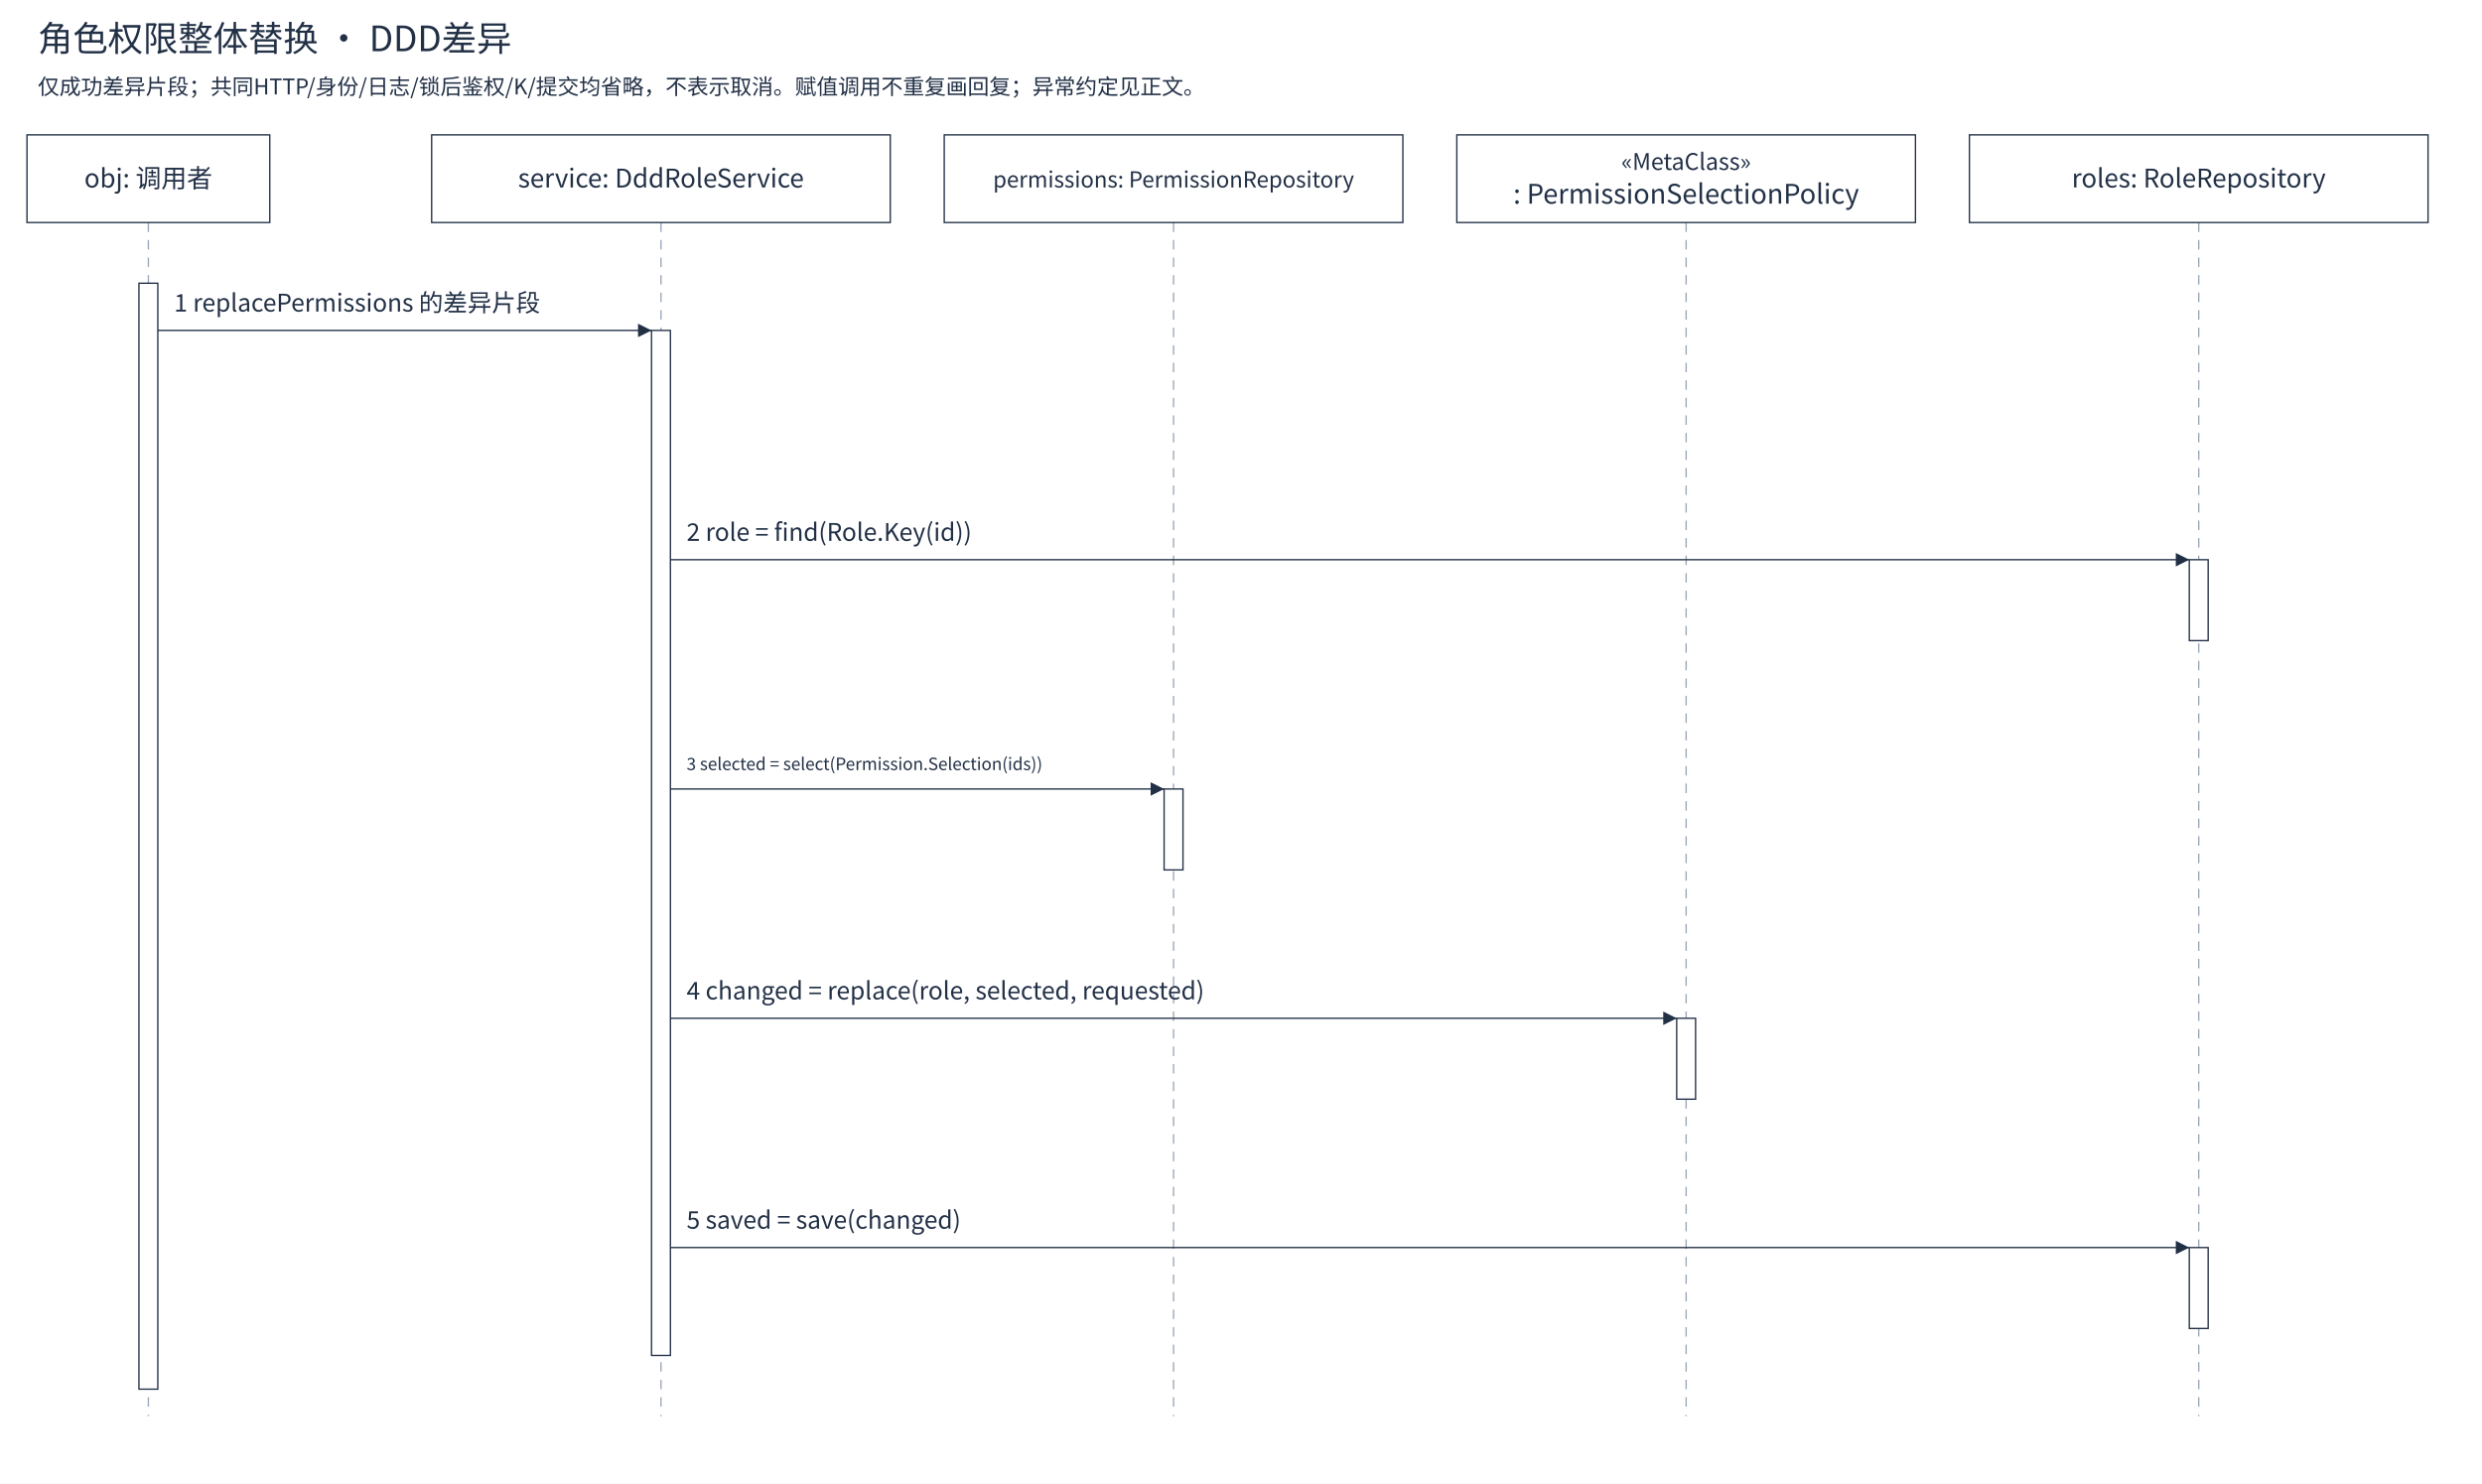
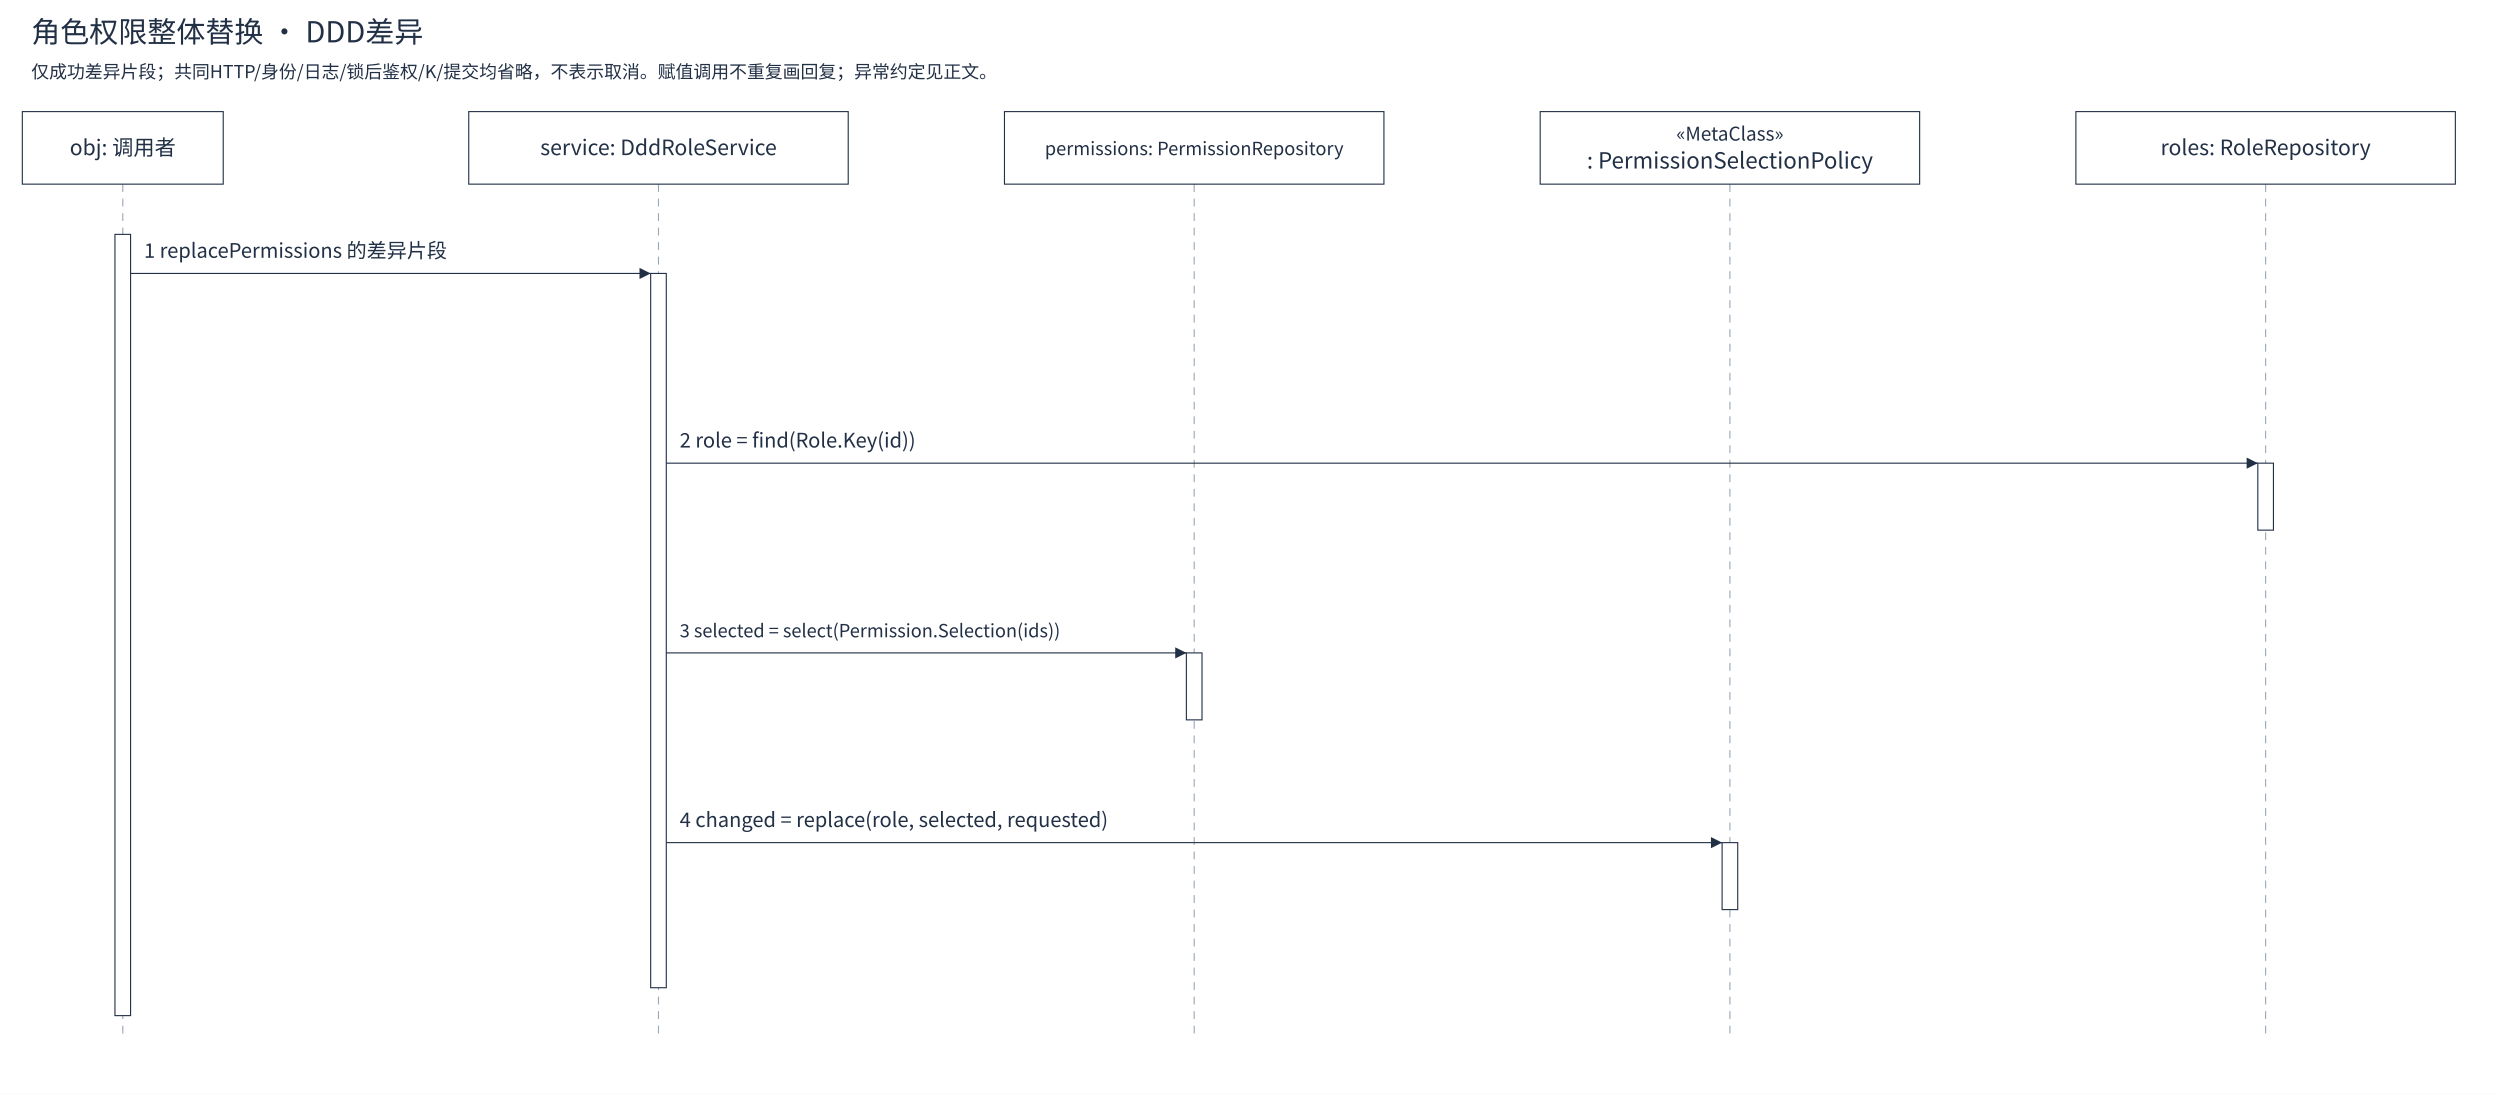
- <svg xmlns="http://www.w3.org/2000/svg" width="1840" height="1100" viewBox="0 0 1840 1100">
+ <svg xmlns="http://www.w3.org/2000/svg" width="2240" height="980" viewBox="0 0 2240 980">
  <defs>
    <marker id="open" markerWidth="12" markerHeight="12" refX="11" refY="6" orient="auto">
      <path d="M1,1 L11,6 L1,11" fill="none" stroke="#223046" stroke-width="1.5" />
    </marker>
    <marker id="triangle" markerWidth="14" markerHeight="14" refX="13" refY="7" orient="auto">
      <path d="M1,1 L13,7 L1,13 Z" fill="white" stroke="#245a93" stroke-width="1.4" />
    </marker>
    <marker id="filled" markerWidth="12" markerHeight="12" refX="11" refY="6" orient="auto">
      <path d="M1,1 L11,6 L1,11 Z" fill="#223046" />
    </marker>
  </defs>
  <rect width="100%" height="100%" fill="white" />
  <g font-family="Microsoft YaHei,Noto Sans CJK SC,Arial,sans-serif">
    <text x="28" y="38" font-size="26" text-anchor="start" fill="#223046">角色权限整体替换 · DDD差异</text>
    <text x="28" y="70" font-size="16" text-anchor="start" fill="#223046">仅成功差异片段；共同HTTP/身份/日志/锁后鉴权/K/提交均省略，不表示取消。赋值调用不重复画回复；异常约定见正文。</text>
-     <path d="M110,165V1050" stroke="#9aa7b7" stroke-dasharray="7 6" />
+     <path d="M110,165V930" stroke="#9aa7b7" stroke-dasharray="7 6" />
    <rect x="20" y="100" width="180" height="65" fill="white" stroke="#223046" />
    <text x="110" y="139" font-size="19" text-anchor="middle" fill="#223046">obj: 调用者</text>
-     <path d="M490,165V1050" stroke="#9aa7b7" stroke-dasharray="7 6" />
-     <rect x="320" y="100" width="340" height="65" fill="white" stroke="#223046" />
-     <text x="490" y="139" font-size="19" text-anchor="middle" fill="#223046">service: DddRoleService</text>
-     <path d="M870,165V1050" stroke="#9aa7b7" stroke-dasharray="7 6" />
-     <rect x="700" y="100" width="340" height="65" fill="white" stroke="#223046" />
-     <text x="870" y="139" font-size="16.333" text-anchor="middle" fill="#223046">permissions: PermissionRepository</text>
-     <path d="M1250,165V1050" stroke="#9aa7b7" stroke-dasharray="7 6" />
-     <rect x="1080" y="100" width="340" height="65" fill="white" stroke="#223046" />
-     <text x="1250" y="126" font-size="17" text-anchor="middle" fill="#223046">«MetaClass»</text>
-     <text x="1250" y="151" font-size="19.962" text-anchor="middle" fill="#223046">: PermissionSelectionPolicy</text>
-     <path d="M1630,165V1050" stroke="#9aa7b7" stroke-dasharray="7 6" />
-     <rect x="1460" y="100" width="340" height="65" fill="white" stroke="#223046" />
-     <text x="1630" y="139" font-size="19" text-anchor="middle" fill="#223046">roles: RoleRepository</text>
-     <rect x="103" y="210" width="14" height="820" fill="white" stroke="#223046" />
-     <rect x="483" y="245" width="14" height="760" fill="white" stroke="#223046" />
-     <rect x="1623" y="415" width="14" height="60" fill="white" stroke="#223046" />
-     <rect x="863" y="585" width="14" height="60" fill="white" stroke="#223046" />
-     <rect x="1243" y="755" width="14" height="60" fill="white" stroke="#223046" />
-     <rect x="1623" y="925" width="14" height="60" fill="white" stroke="#223046" />
-     <path d="M117,245H483" stroke="#223046" marker-end="url(#filled)" />
+     <path d="M590,165V930" stroke="#9aa7b7" stroke-dasharray="7 6" />
+     <rect x="420" y="100" width="340" height="65" fill="white" stroke="#223046" />
+     <text x="590" y="139" font-size="19" text-anchor="middle" fill="#223046">service: DddRoleService</text>
+     <path d="M1070,165V930" stroke="#9aa7b7" stroke-dasharray="7 6" />
+     <rect x="900" y="100" width="340" height="65" fill="white" stroke="#223046" />
+     <text x="1070" y="139" font-size="16.333" text-anchor="middle" fill="#223046">permissions: PermissionRepository</text>
+     <path d="M1550,165V930" stroke="#9aa7b7" stroke-dasharray="7 6" />
+     <rect x="1380" y="100" width="340" height="65" fill="white" stroke="#223046" />
+     <text x="1550" y="126" font-size="17" text-anchor="middle" fill="#223046">«MetaClass»</text>
+     <text x="1550" y="151" font-size="19.962" text-anchor="middle" fill="#223046">: PermissionSelectionPolicy</text>
+     <path d="M2030,165V930" stroke="#9aa7b7" stroke-dasharray="7 6" />
+     <rect x="1860" y="100" width="340" height="65" fill="white" stroke="#223046" />
+     <text x="2030" y="139" font-size="19" text-anchor="middle" fill="#223046">roles: RoleRepository</text>
+     <rect x="103" y="210" width="14" height="700" fill="white" stroke="#223046" />
+     <rect x="583" y="245" width="14" height="640" fill="white" stroke="#223046" />
+     <rect x="2023" y="415" width="14" height="60" fill="white" stroke="#223046" />
+     <rect x="1063" y="585" width="14" height="60" fill="white" stroke="#223046" />
+     <rect x="1543" y="755" width="14" height="60" fill="white" stroke="#223046" />
+     <path d="M117,245H583" stroke="#223046" marker-end="url(#filled)" />
    <text x="129" y="231" font-size="18" text-anchor="start" fill="#223046">1 replacePermissions 的差异片段</text>
-     <path d="M497,415H1623" stroke="#223046" marker-end="url(#filled)" />
-     <text x="509" y="401" font-size="18" text-anchor="start" fill="#223046">2 role = find(Role.Key(id))</text>
-     <path d="M497,585H863" stroke="#223046" marker-end="url(#filled)" />
-     <text x="509" y="571" font-size="12.601" text-anchor="start" fill="#223046">3 selected = select(Permission.Selection(ids))</text>
-     <path d="M497,755H1243" stroke="#223046" marker-end="url(#filled)" />
-     <text x="509" y="741" font-size="18" text-anchor="start" fill="#223046">4 changed = replace(role, selected, requested)</text>
-     <path d="M497,925H1623" stroke="#223046" marker-end="url(#filled)" />
-     <text x="509" y="911" font-size="18" text-anchor="start" fill="#223046">5 saved = save(changed)</text>
+     <path d="M597,415H2023" stroke="#223046" marker-end="url(#filled)" />
+     <text x="609" y="401" font-size="18" text-anchor="start" fill="#223046">2 role = find(Role.Key(id))</text>
+     <path d="M597,585H1063" stroke="#223046" marker-end="url(#filled)" />
+     <text x="609" y="571" font-size="16.286" text-anchor="start" fill="#223046">3 selected = select(Permission.Selection(ids))</text>
+     <path d="M597,755H1543" stroke="#223046" marker-end="url(#filled)" />
+     <text x="609" y="741" font-size="18" text-anchor="start" fill="#223046">4 changed = replace(role, selected, requested)</text>
  </g>
</svg>
